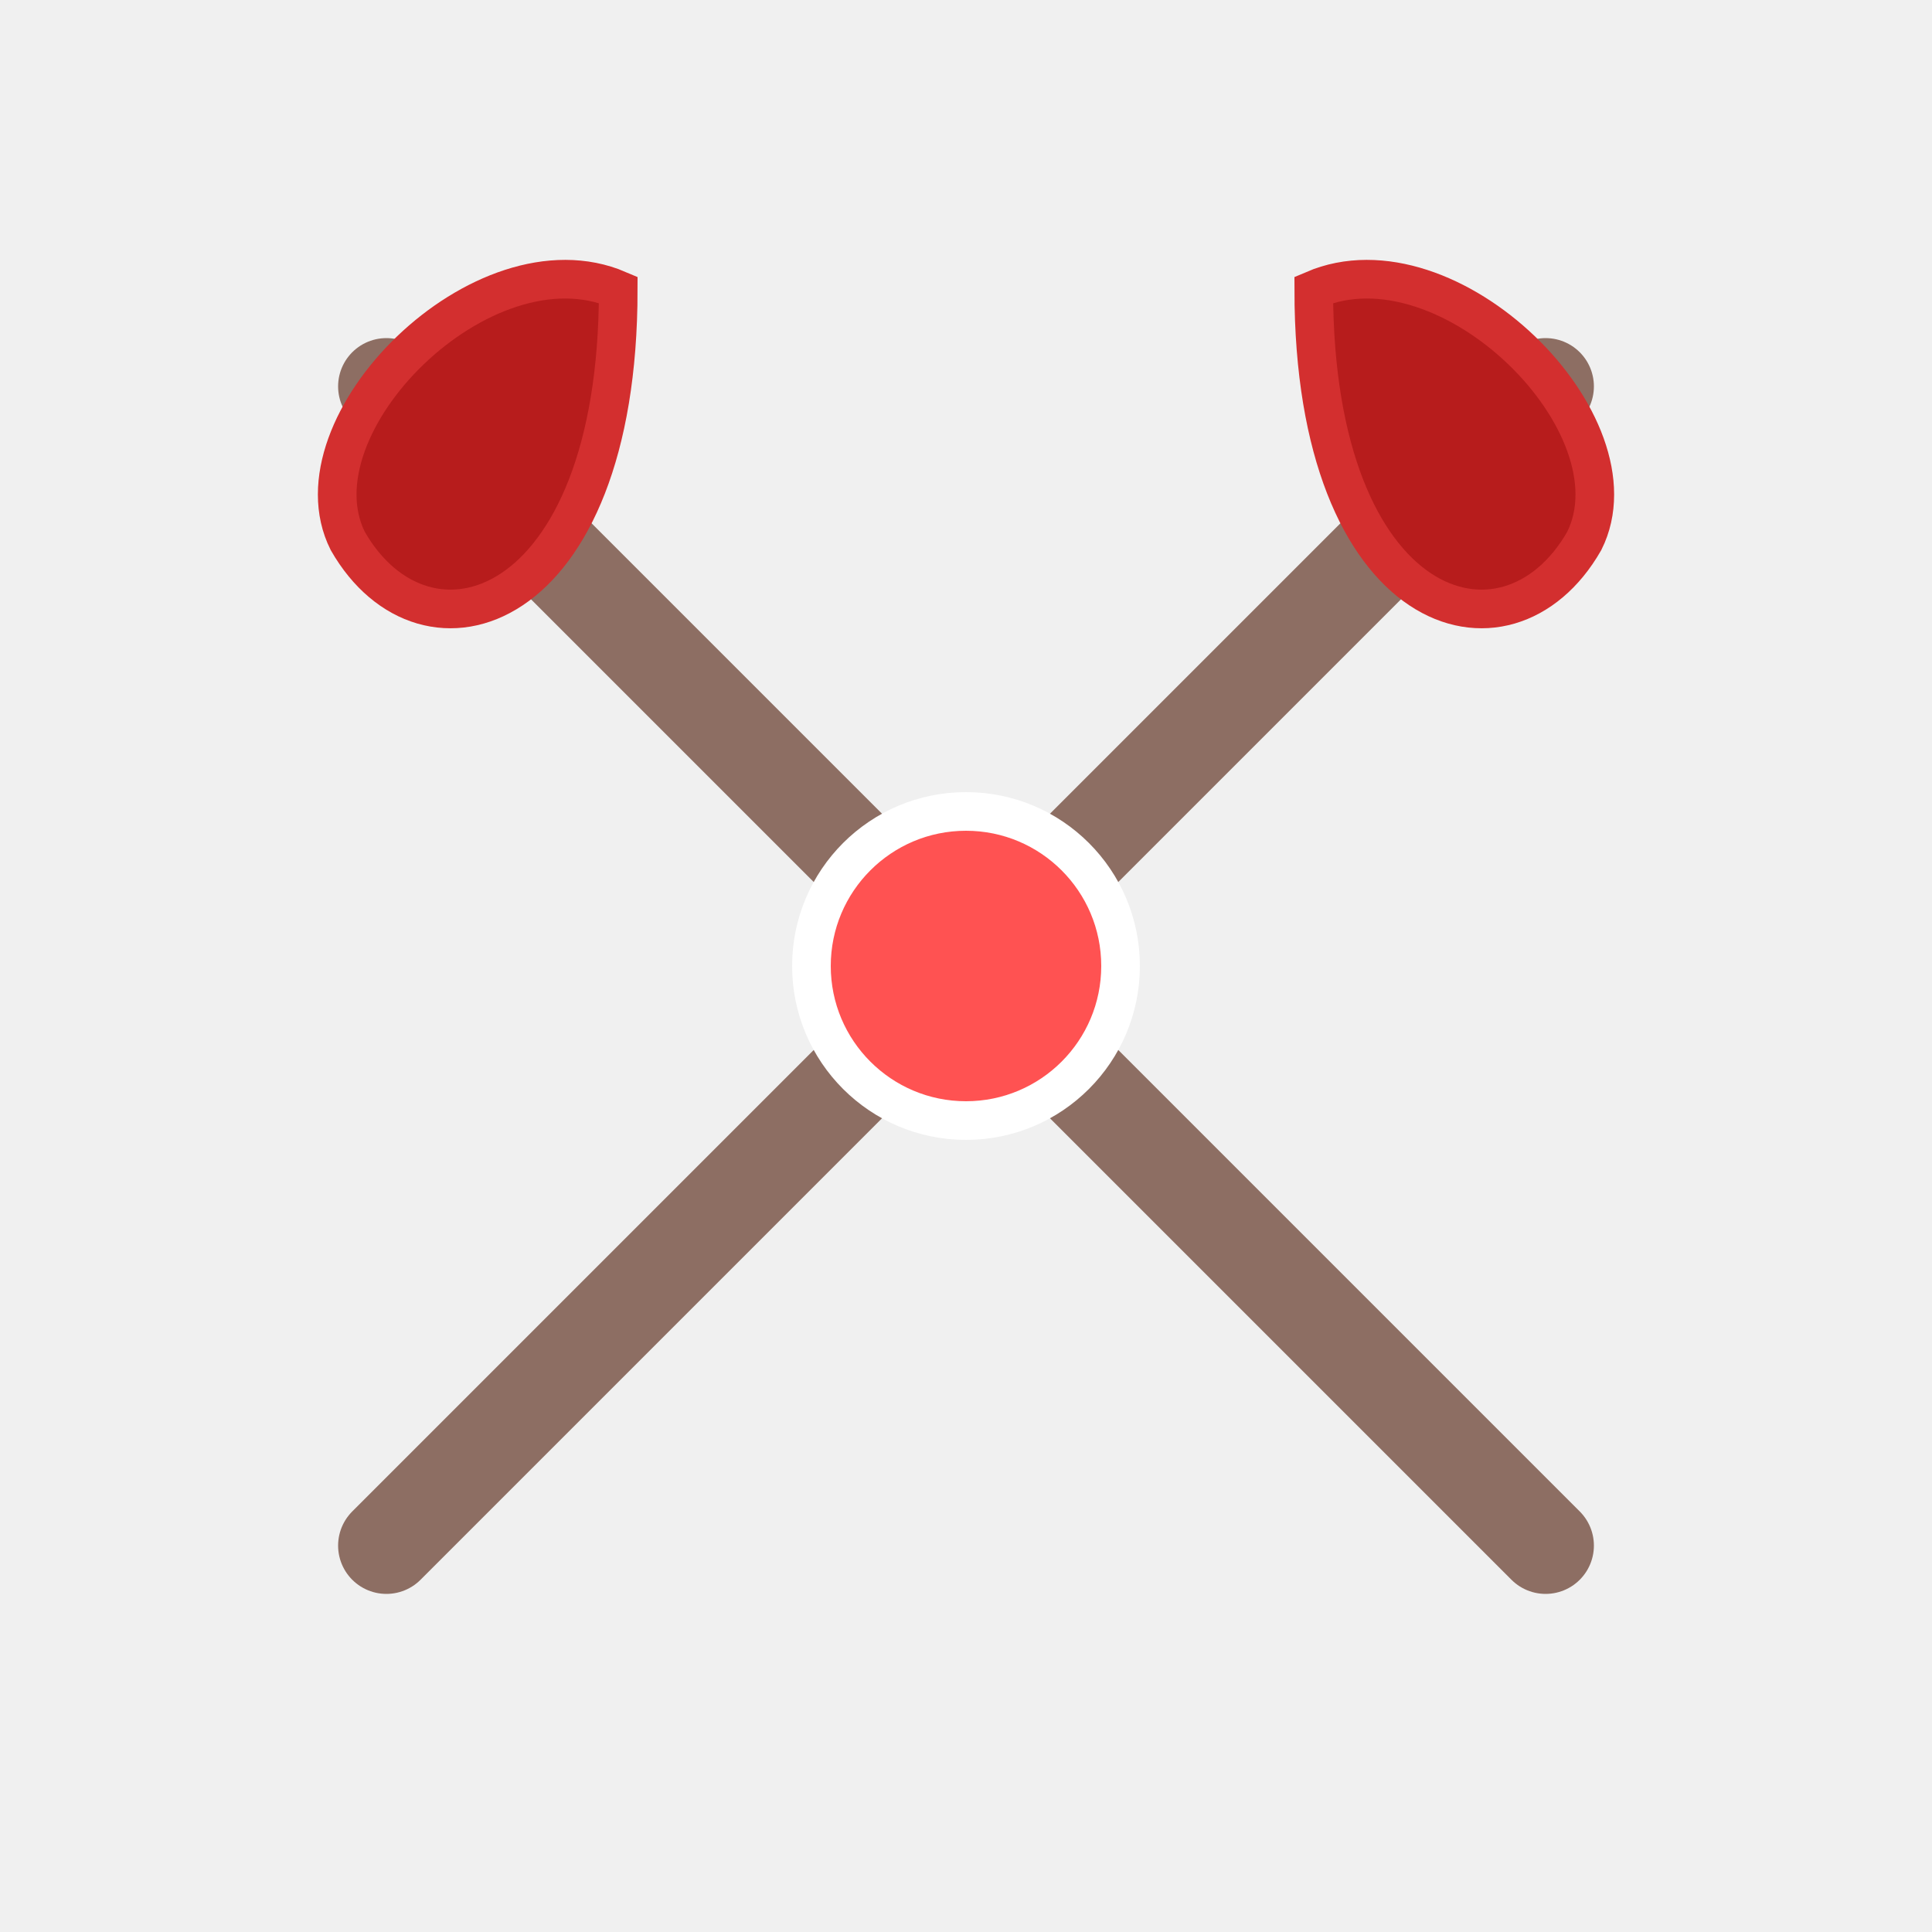
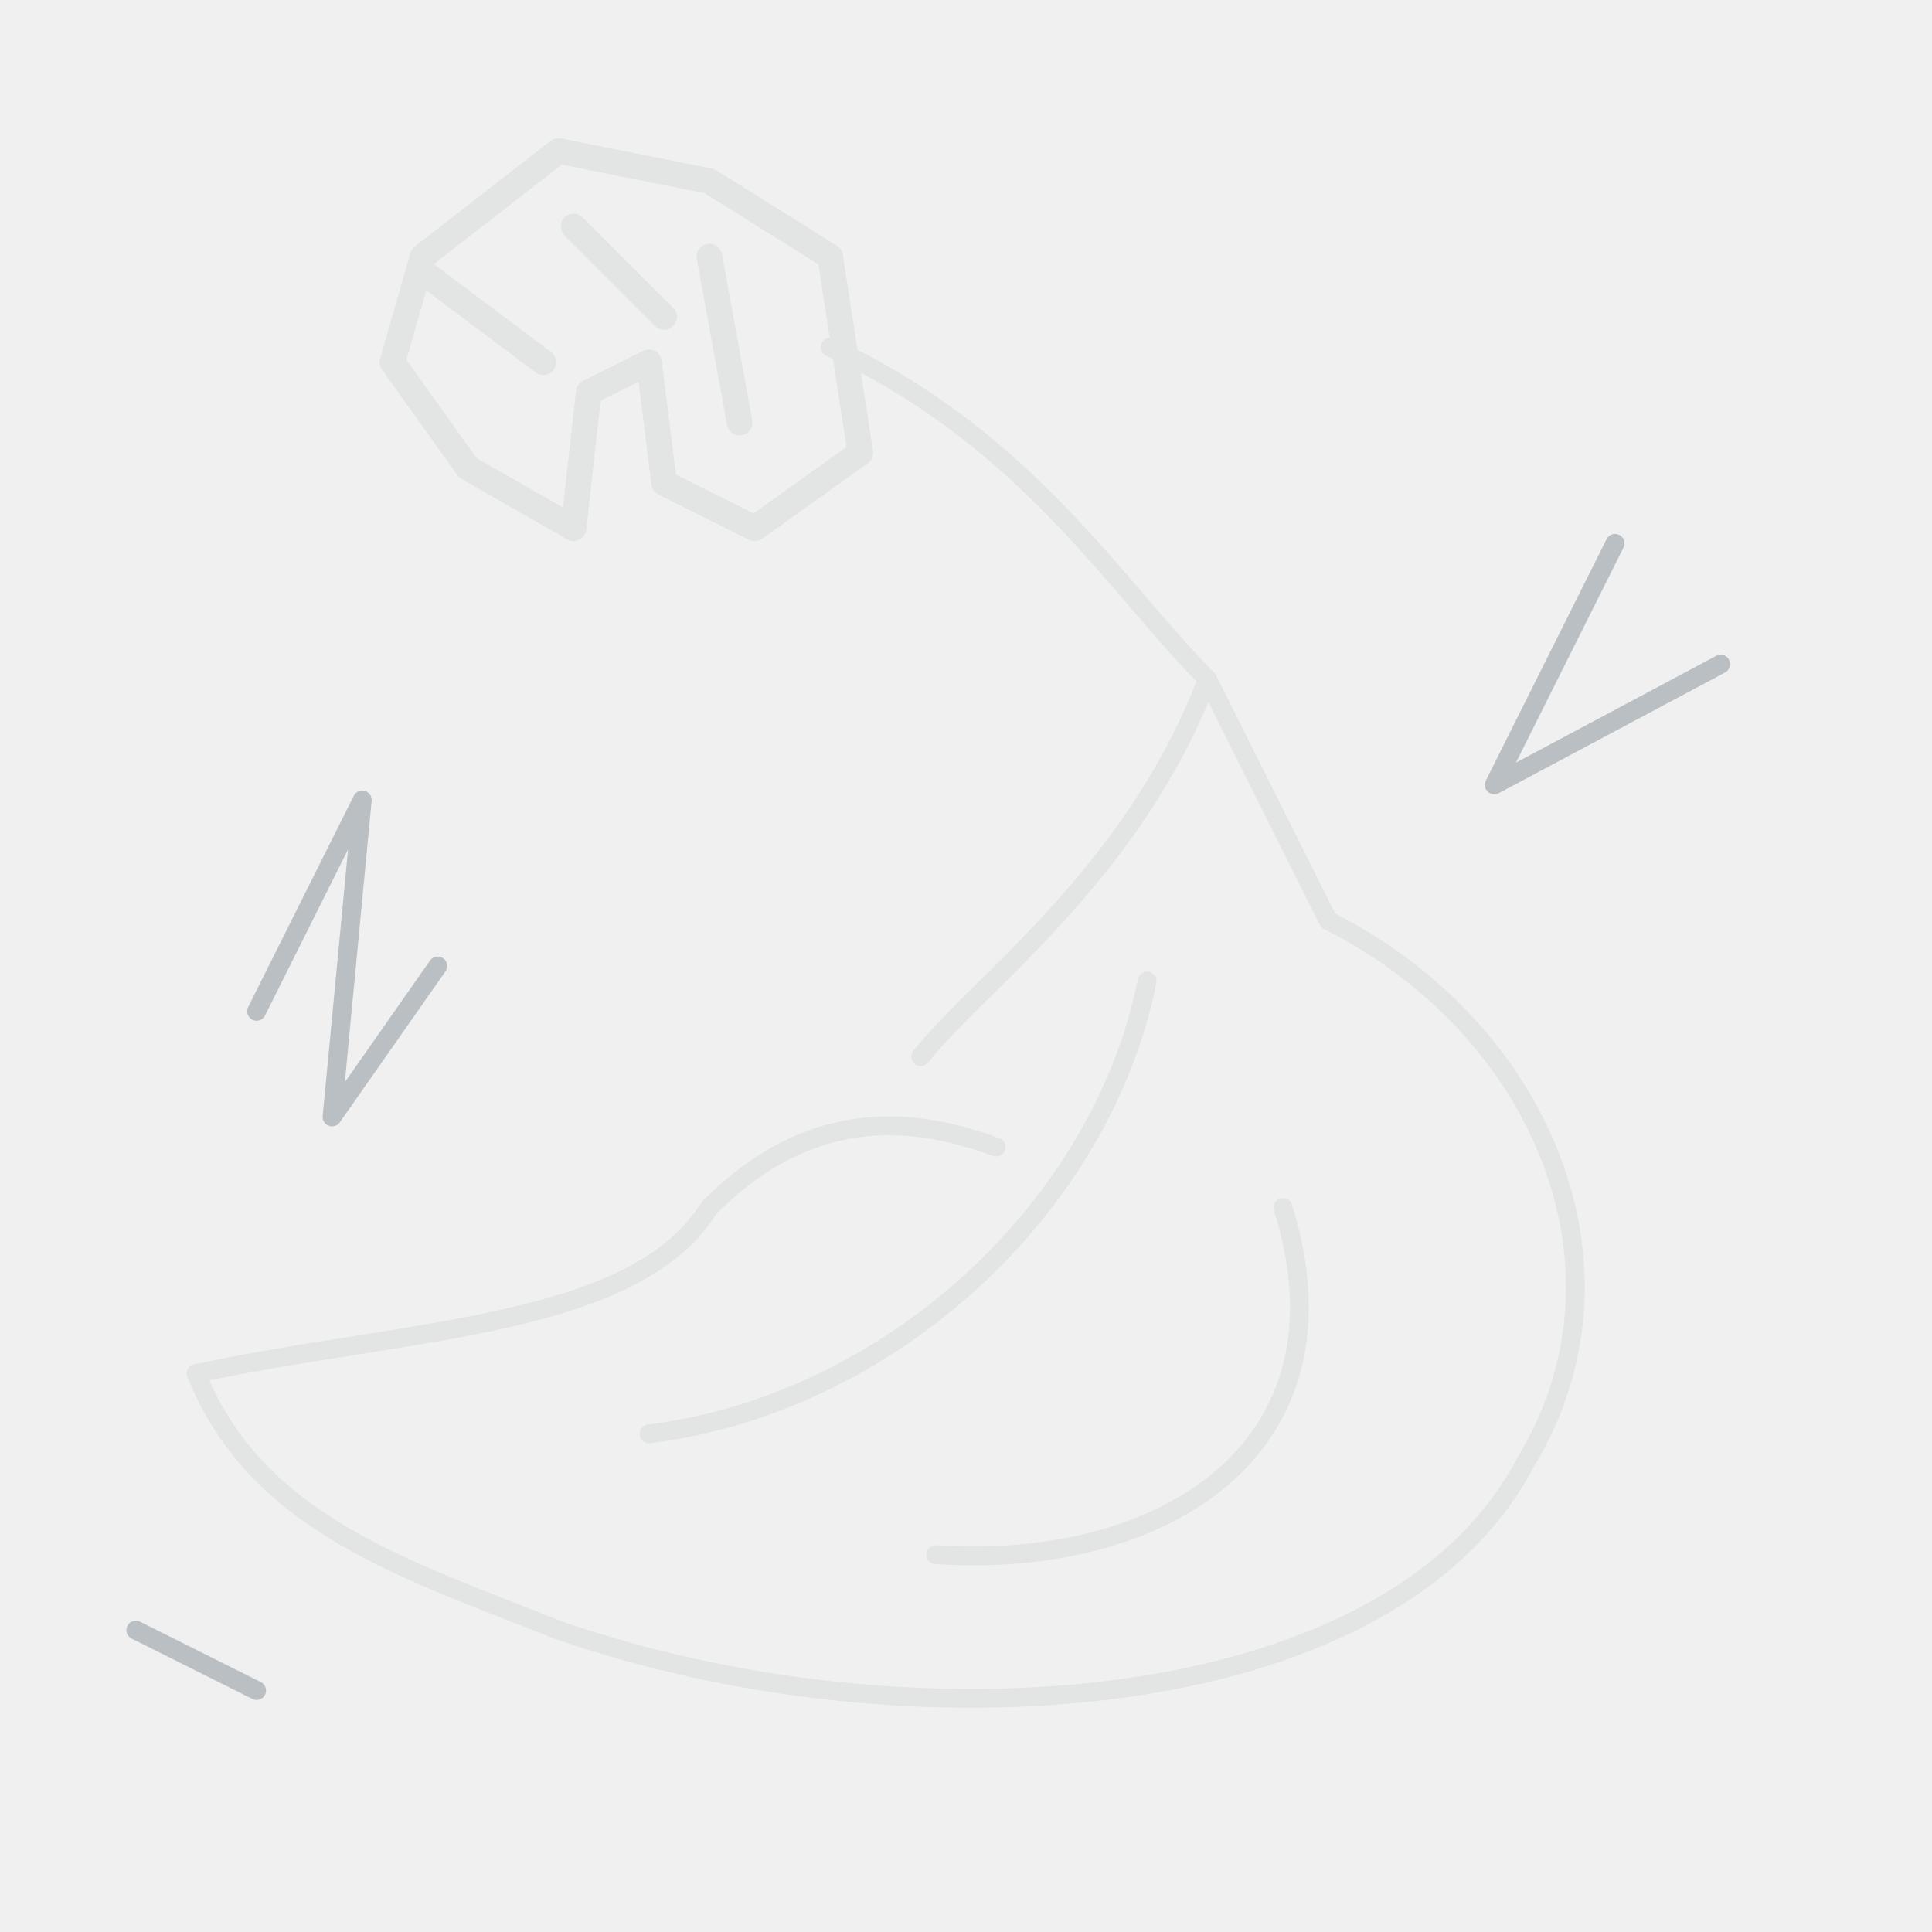
- <svg xmlns="http://www.w3.org/2000/svg" viewBox="0 0 100 100" fill="none">
-   <line x1="20" y1="80" x2="80" y2="20" stroke="#8d6e63" stroke-width="5" stroke-linecap="round" />
-   <line x1="80" y1="80" x2="20" y2="20" stroke="#8d6e63" stroke-width="5" stroke-linecap="round" />
-   <path d="M68 15 C75 12 85 22 82 28 C78 35 68 32 68 15 Z" fill="#b71c1c" stroke="#d32f2f" stroke-width="2" />
-   <path d="M32 15 C25 12 15 22 18 28 C22 35 32 32 32 15 Z" fill="#b71c1c" stroke="#d32f2f" stroke-width="2" />
-   <circle cx="50" cy="50" r="8" fill="#ff5252" stroke="#ffffff" stroke-width="2" />
+ <svg xmlns="http://www.w3.org/2000/svg" viewBox="0 0 128 128" fill="none" stroke-linecap="round" stroke-linejoin="round">
+   <path d="M28 17 L37 10 L47 12 L55 17 L57 30 L50 35 L44 32 L43 24 L39 26 L38 35 L31 31 L26 24 Z M28 18 L36 24 M38 15 L44 21 M47 17 L49 28" stroke="#e3e5e5" stroke-width="1.7" />
+   <path d="M55 23 C68 29 74 39 80 45 L88 61 C102 68 109 84 101 97 C92 114 60 116 37 108 C27 104 17 101 13 91 C27 88 42 88 47 80 C52 75 58 73 66 76 M80 45 C75 58 65 65 61 70 M76 65 C73 80 59 93 43 95 M85 80 C90 96 77 104 62 103" stroke="#e3e5e5" stroke-width="1.25" />
+   <path d="M17 67 L24 53 L22 74 L29 64 M107 36 L99 52 L114 44 M9 108 L17 112" stroke="#b9bfc2" stroke-width="1.25" />
</svg>
